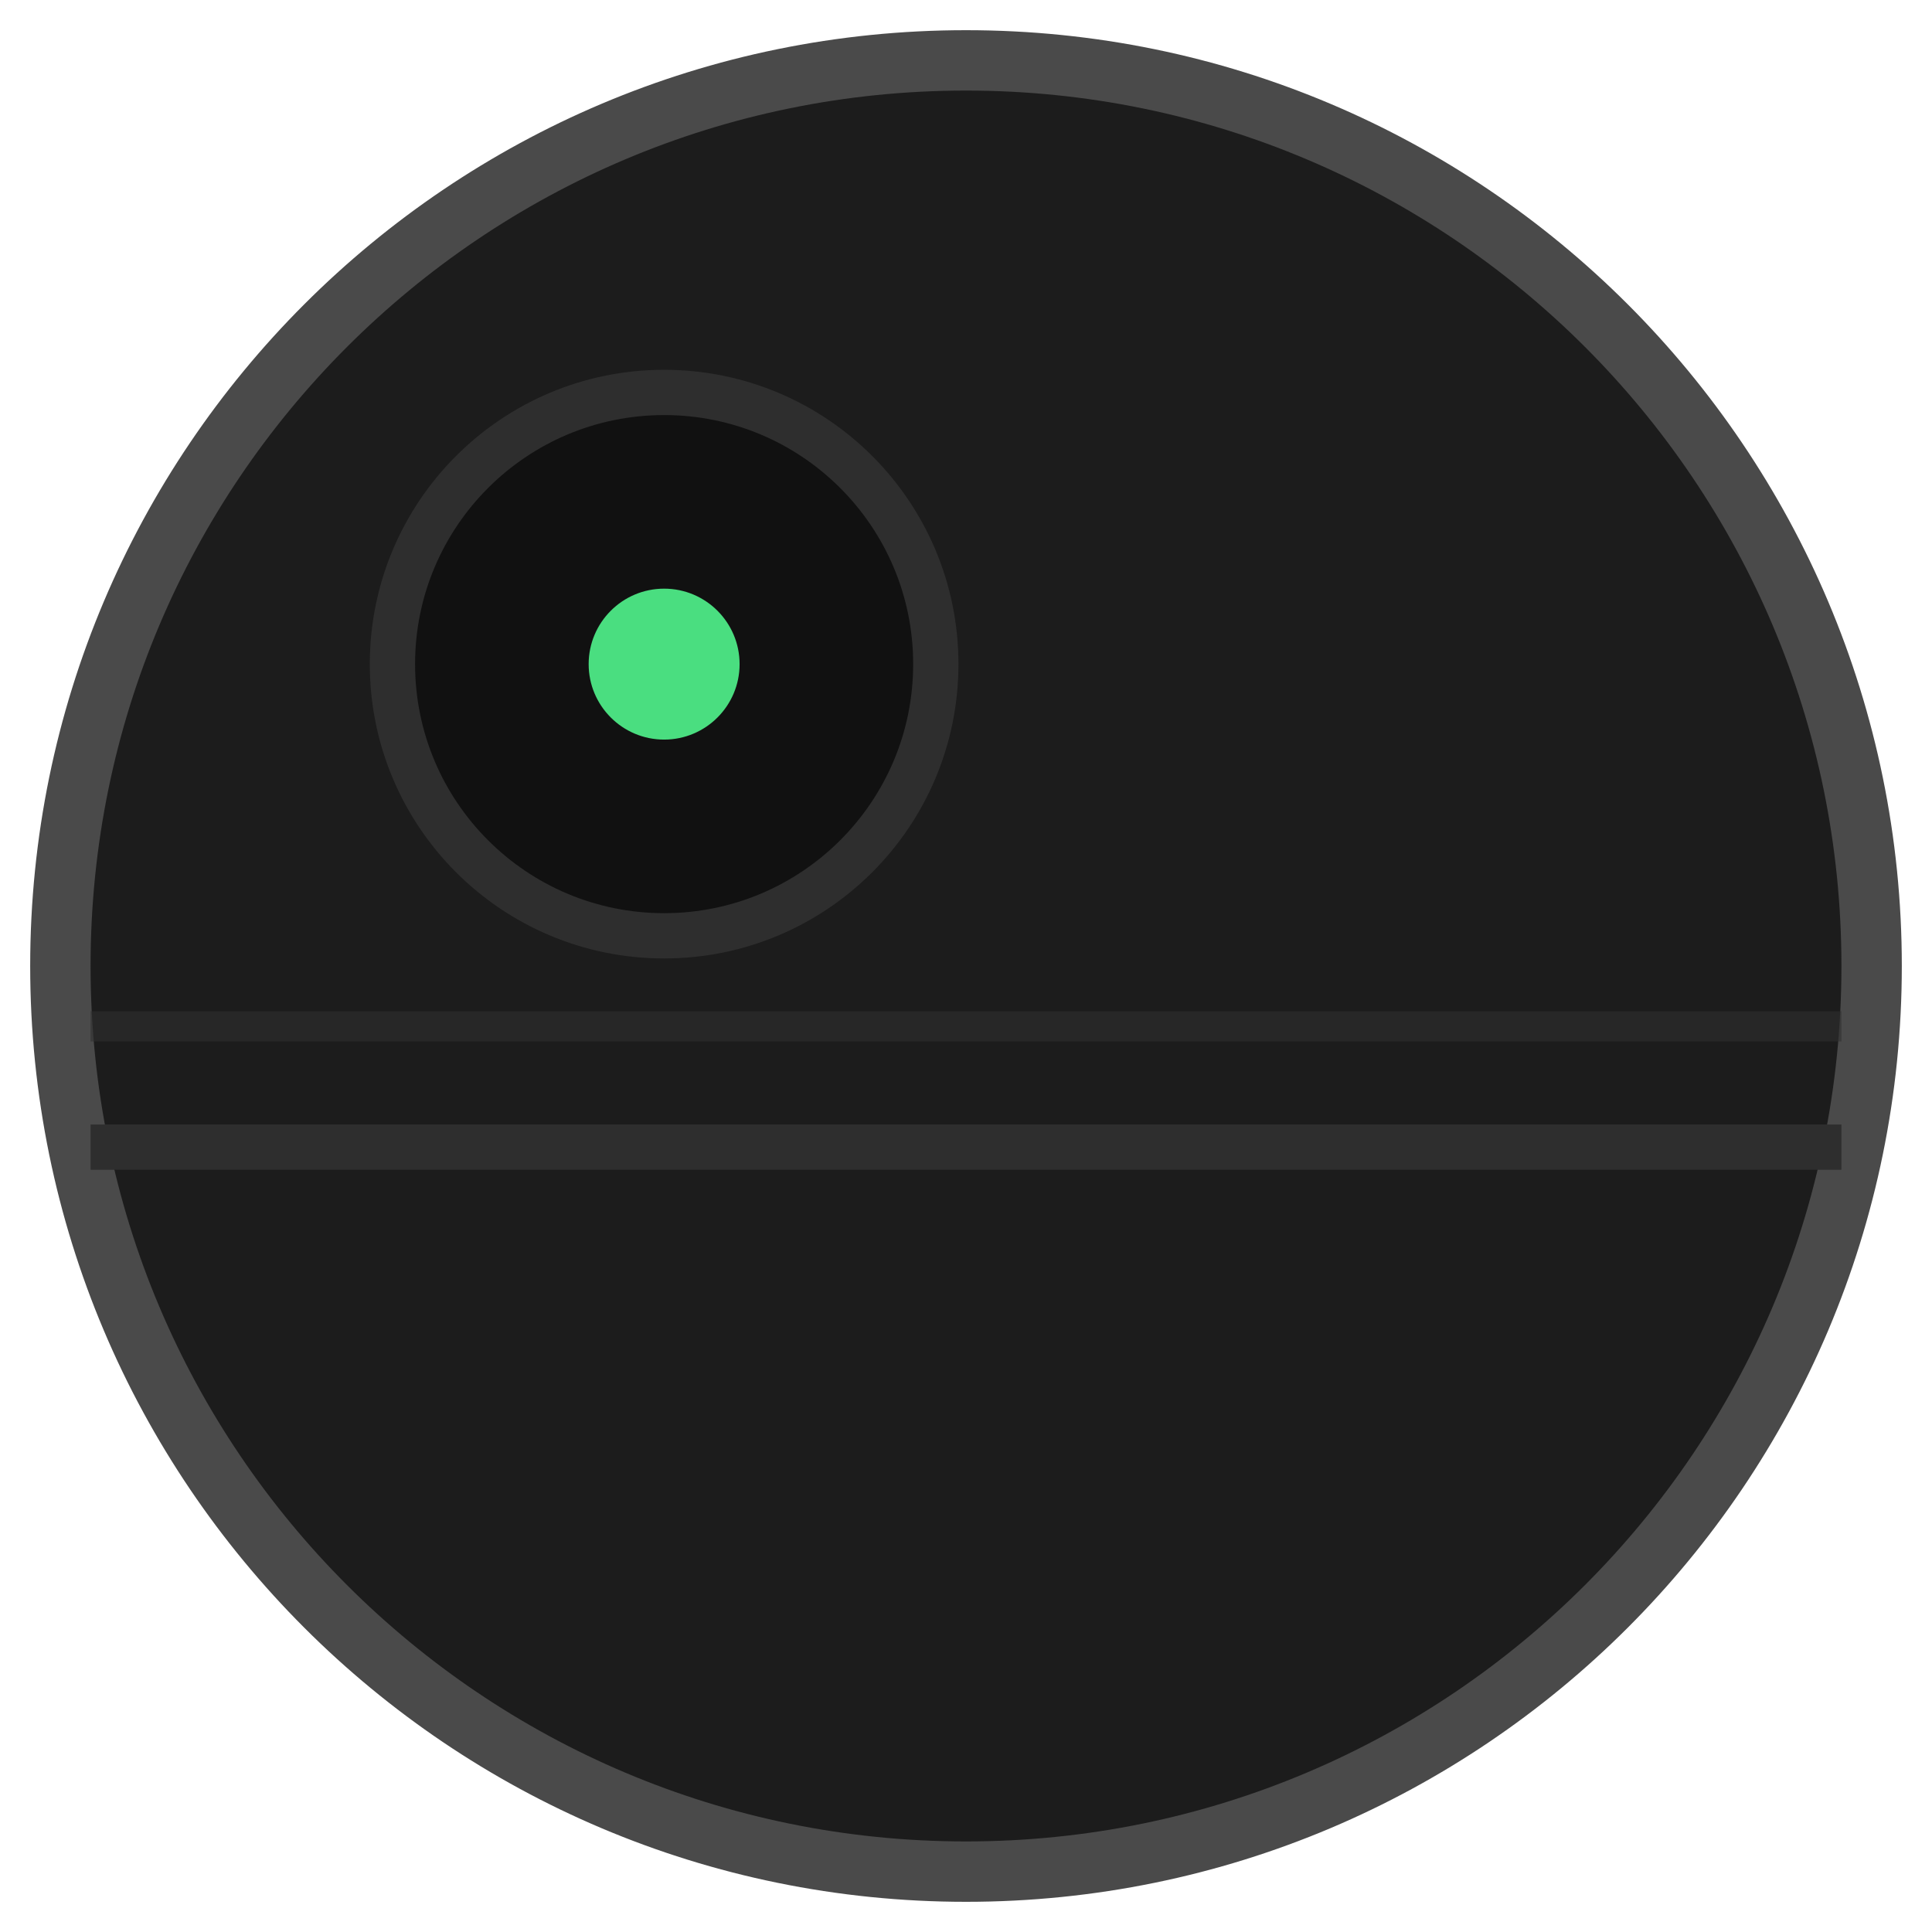
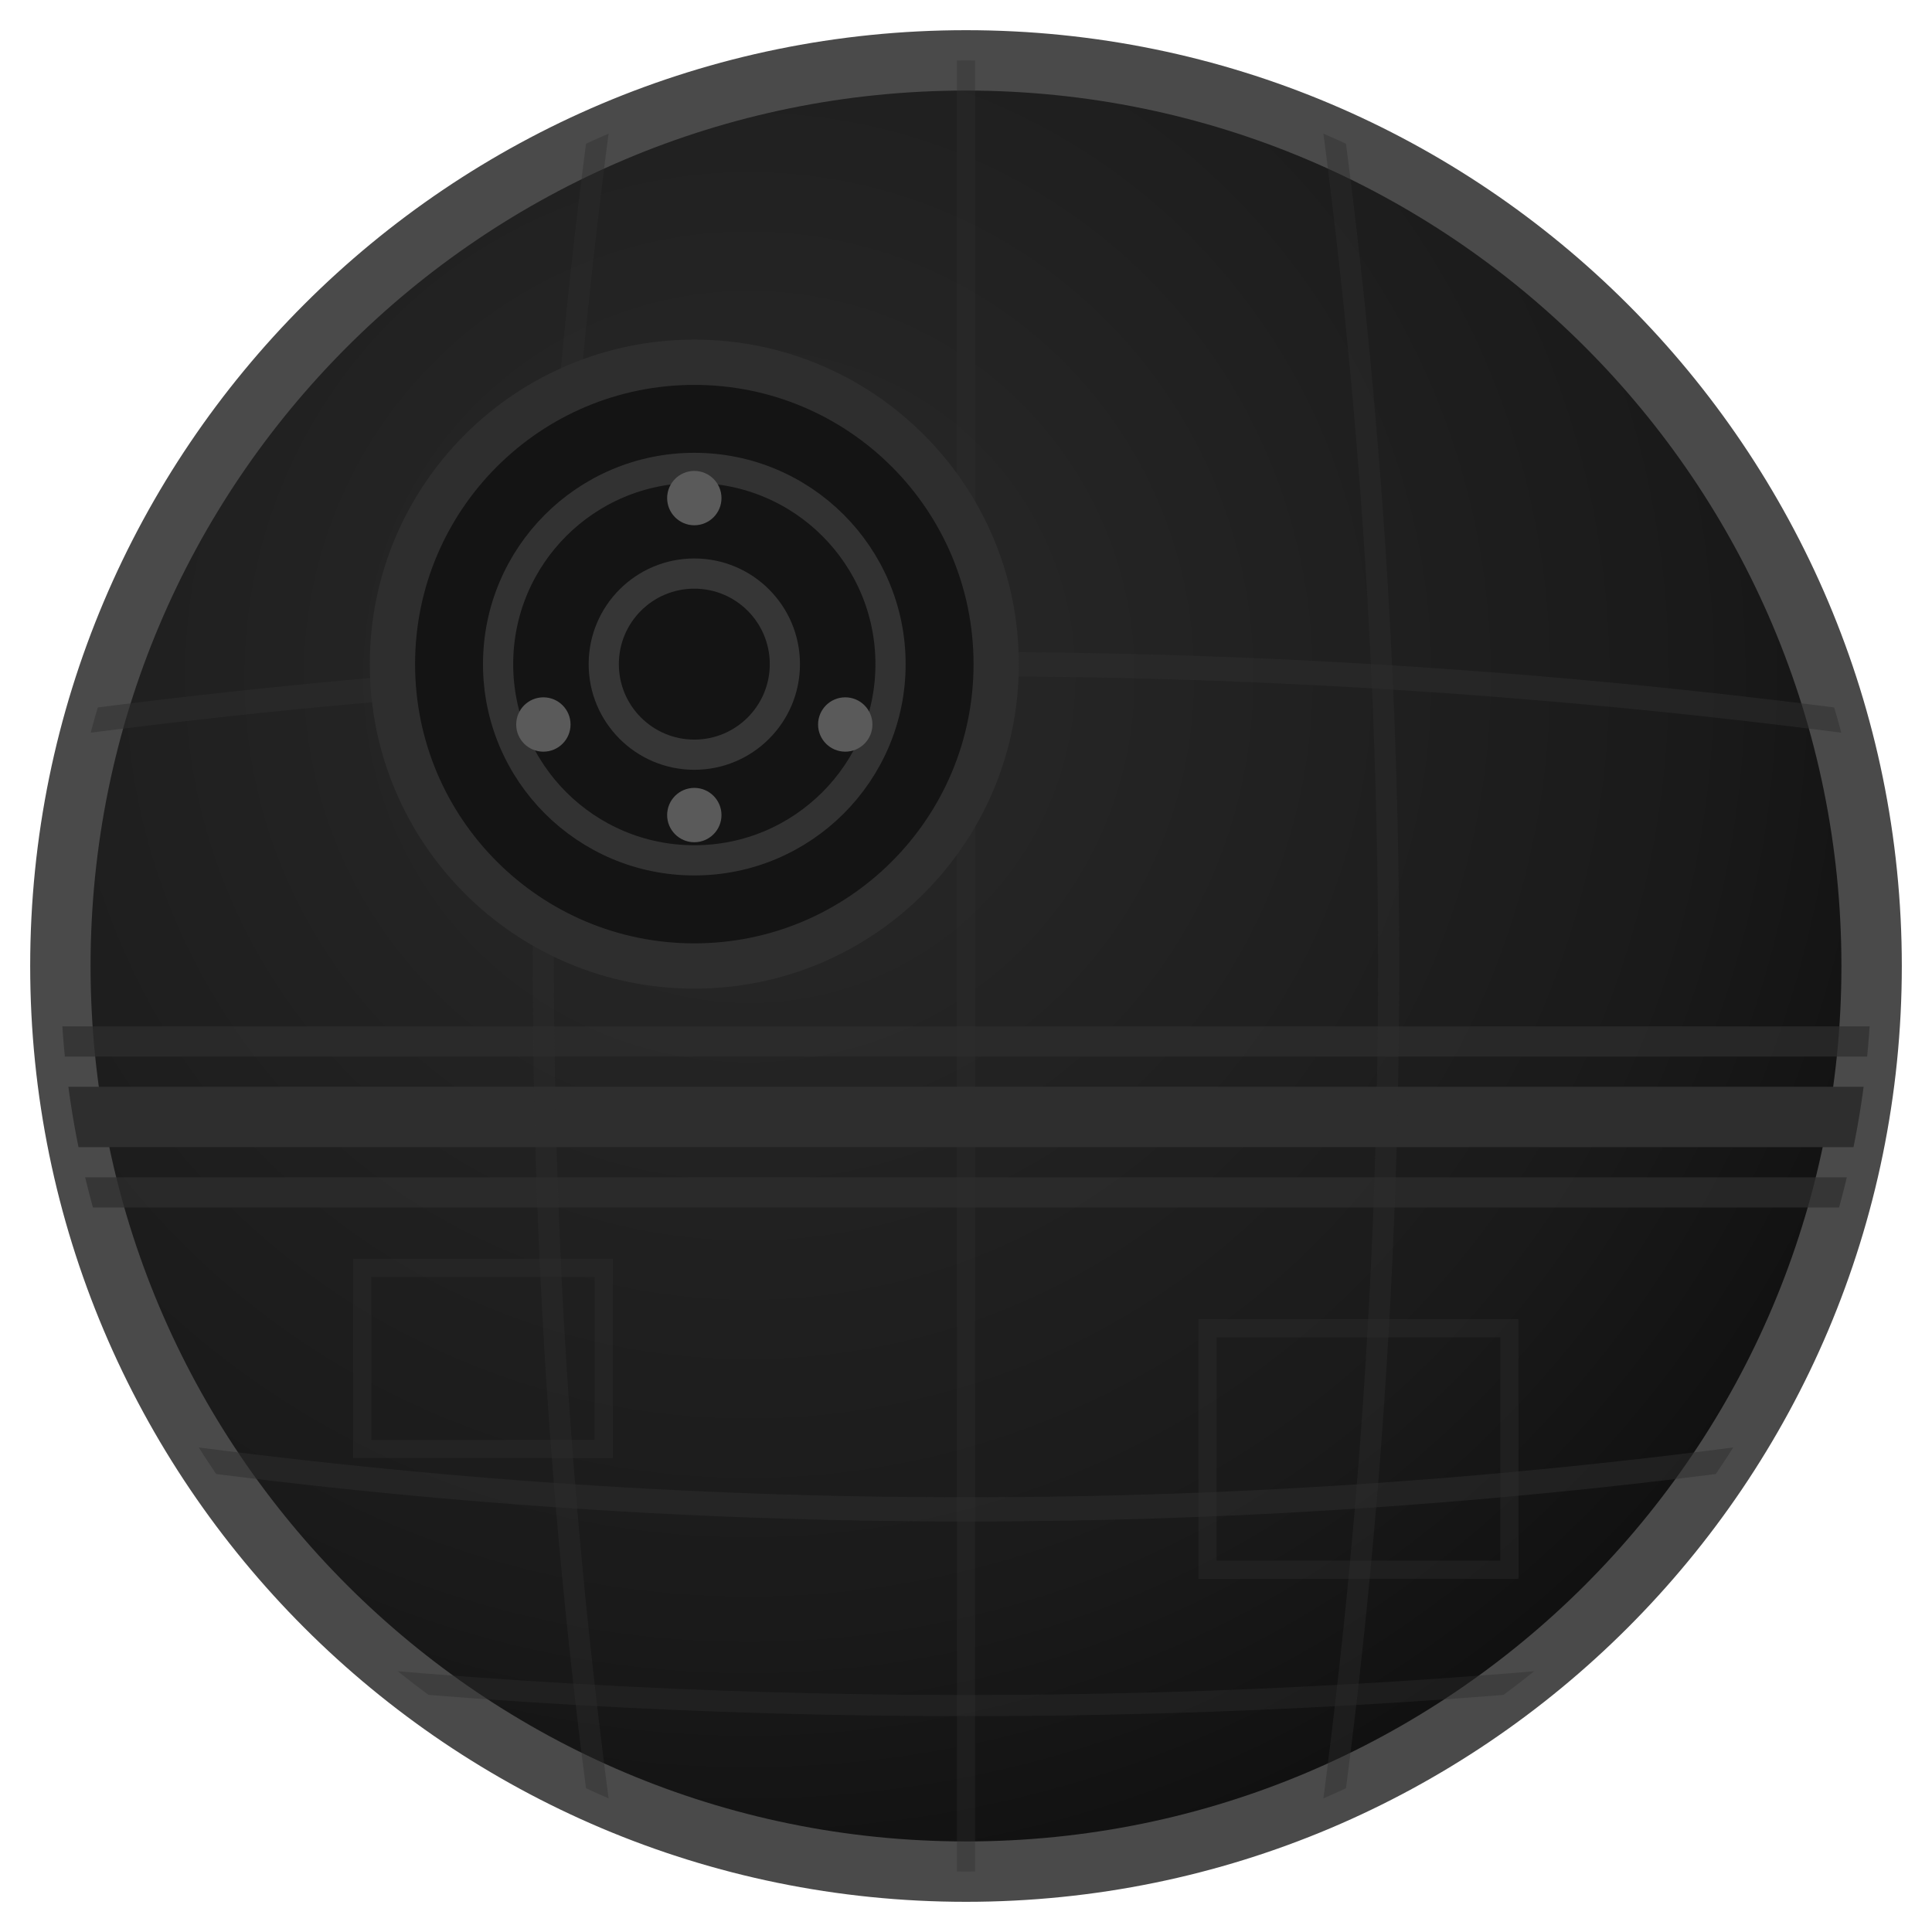
<svg xmlns="http://www.w3.org/2000/svg" viewBox="0 0 64 64" fill="none">
-   <circle cx="32" cy="32" r="30" fill="#1c1c1c" stroke="#4a4a4a" stroke-width="2" />
-   <circle cx="22" cy="22" r="9" fill="#111111" stroke="#2e2e2e" stroke-width="1.5" />
-   <circle cx="22" cy="22" r="2.5" fill="#4ade80" />
-   <line x1="3" y1="38" x2="61" y2="38" stroke="#2e2e2e" stroke-width="1.5" />
-   <line x1="3" y1="34" x2="61" y2="34" stroke="#2e2e2e" stroke-width="1" opacity="0.6" />
+   <defs>
+     <clipPath id="sphere">
+       <circle cx="32" cy="32" r="30" />
+     </clipPath>
+     <radialGradient id="shade" cx="38%" cy="34%" r="75%">
+       <stop offset="0%" stop-color="#2a2a2a" />
+       <stop offset="70%" stop-color="#1a1a1a" />
+       <stop offset="100%" stop-color="#0d0d0d" />
+     </radialGradient>
+   </defs>
+   <circle cx="32" cy="32" r="30" fill="url(#shade)" stroke="#4a4a4a" stroke-width="2" />
+   <g clip-path="url(#sphere)" stroke="#2e2e2e" fill="none">
+     <line x1="0" y1="37" x2="64" y2="37" stroke-width="2" />
+     <line x1="0" y1="34.5" x2="64" y2="34.5" stroke-width="1" opacity="0.7" />
+     <line x1="0" y1="39.5" x2="64" y2="39.5" stroke-width="1" opacity="0.7" />
+     <path d="M2 24 Q32 20 62 24" stroke-width="0.8" opacity="0.5" />
+     <path d="M4 48 Q32 52 60 48" stroke-width="0.8" opacity="0.5" />
+     <path d="M6 55 Q32 58 58 55" stroke-width="0.7" opacity="0.4" />
+     <path d="M20 3 Q16 32 20 61" stroke-width="0.7" opacity="0.4" />
+     <path d="M44 3 Q48 32 44 61" stroke-width="0.7" opacity="0.4" />
+     <path d="M32 2 L32 62" stroke-width="0.6" opacity="0.35" />
+     <path d="M40 44 h10 v8 h-10 z" stroke-width="0.6" opacity="0.4" />
+     <path d="M12 42 h8 v6 h-8 z" stroke-width="0.6" opacity="0.4" />
+   </g>
+   <g fill="none">
+     <circle cx="23" cy="22" r="10" fill="#141414" stroke="#2e2e2e" stroke-width="1.5" />
+     <circle cx="23" cy="22" r="6.5" stroke="#3a3a3a" stroke-width="1" opacity="0.8" />
+     <circle cx="23" cy="22" r="3" stroke="#3a3a3a" stroke-width="1" opacity="0.9" />
+     <circle cx="23" cy="16.5" r="0.9" fill="#5a5a5a" />
+     <circle cx="18" cy="24" r="0.9" fill="#5a5a5a" />
+     <circle cx="28" cy="24" r="0.9" fill="#5a5a5a" />
+     <circle cx="23" cy="27" r="0.9" fill="#5a5a5a" />
+   </g>
</svg>
